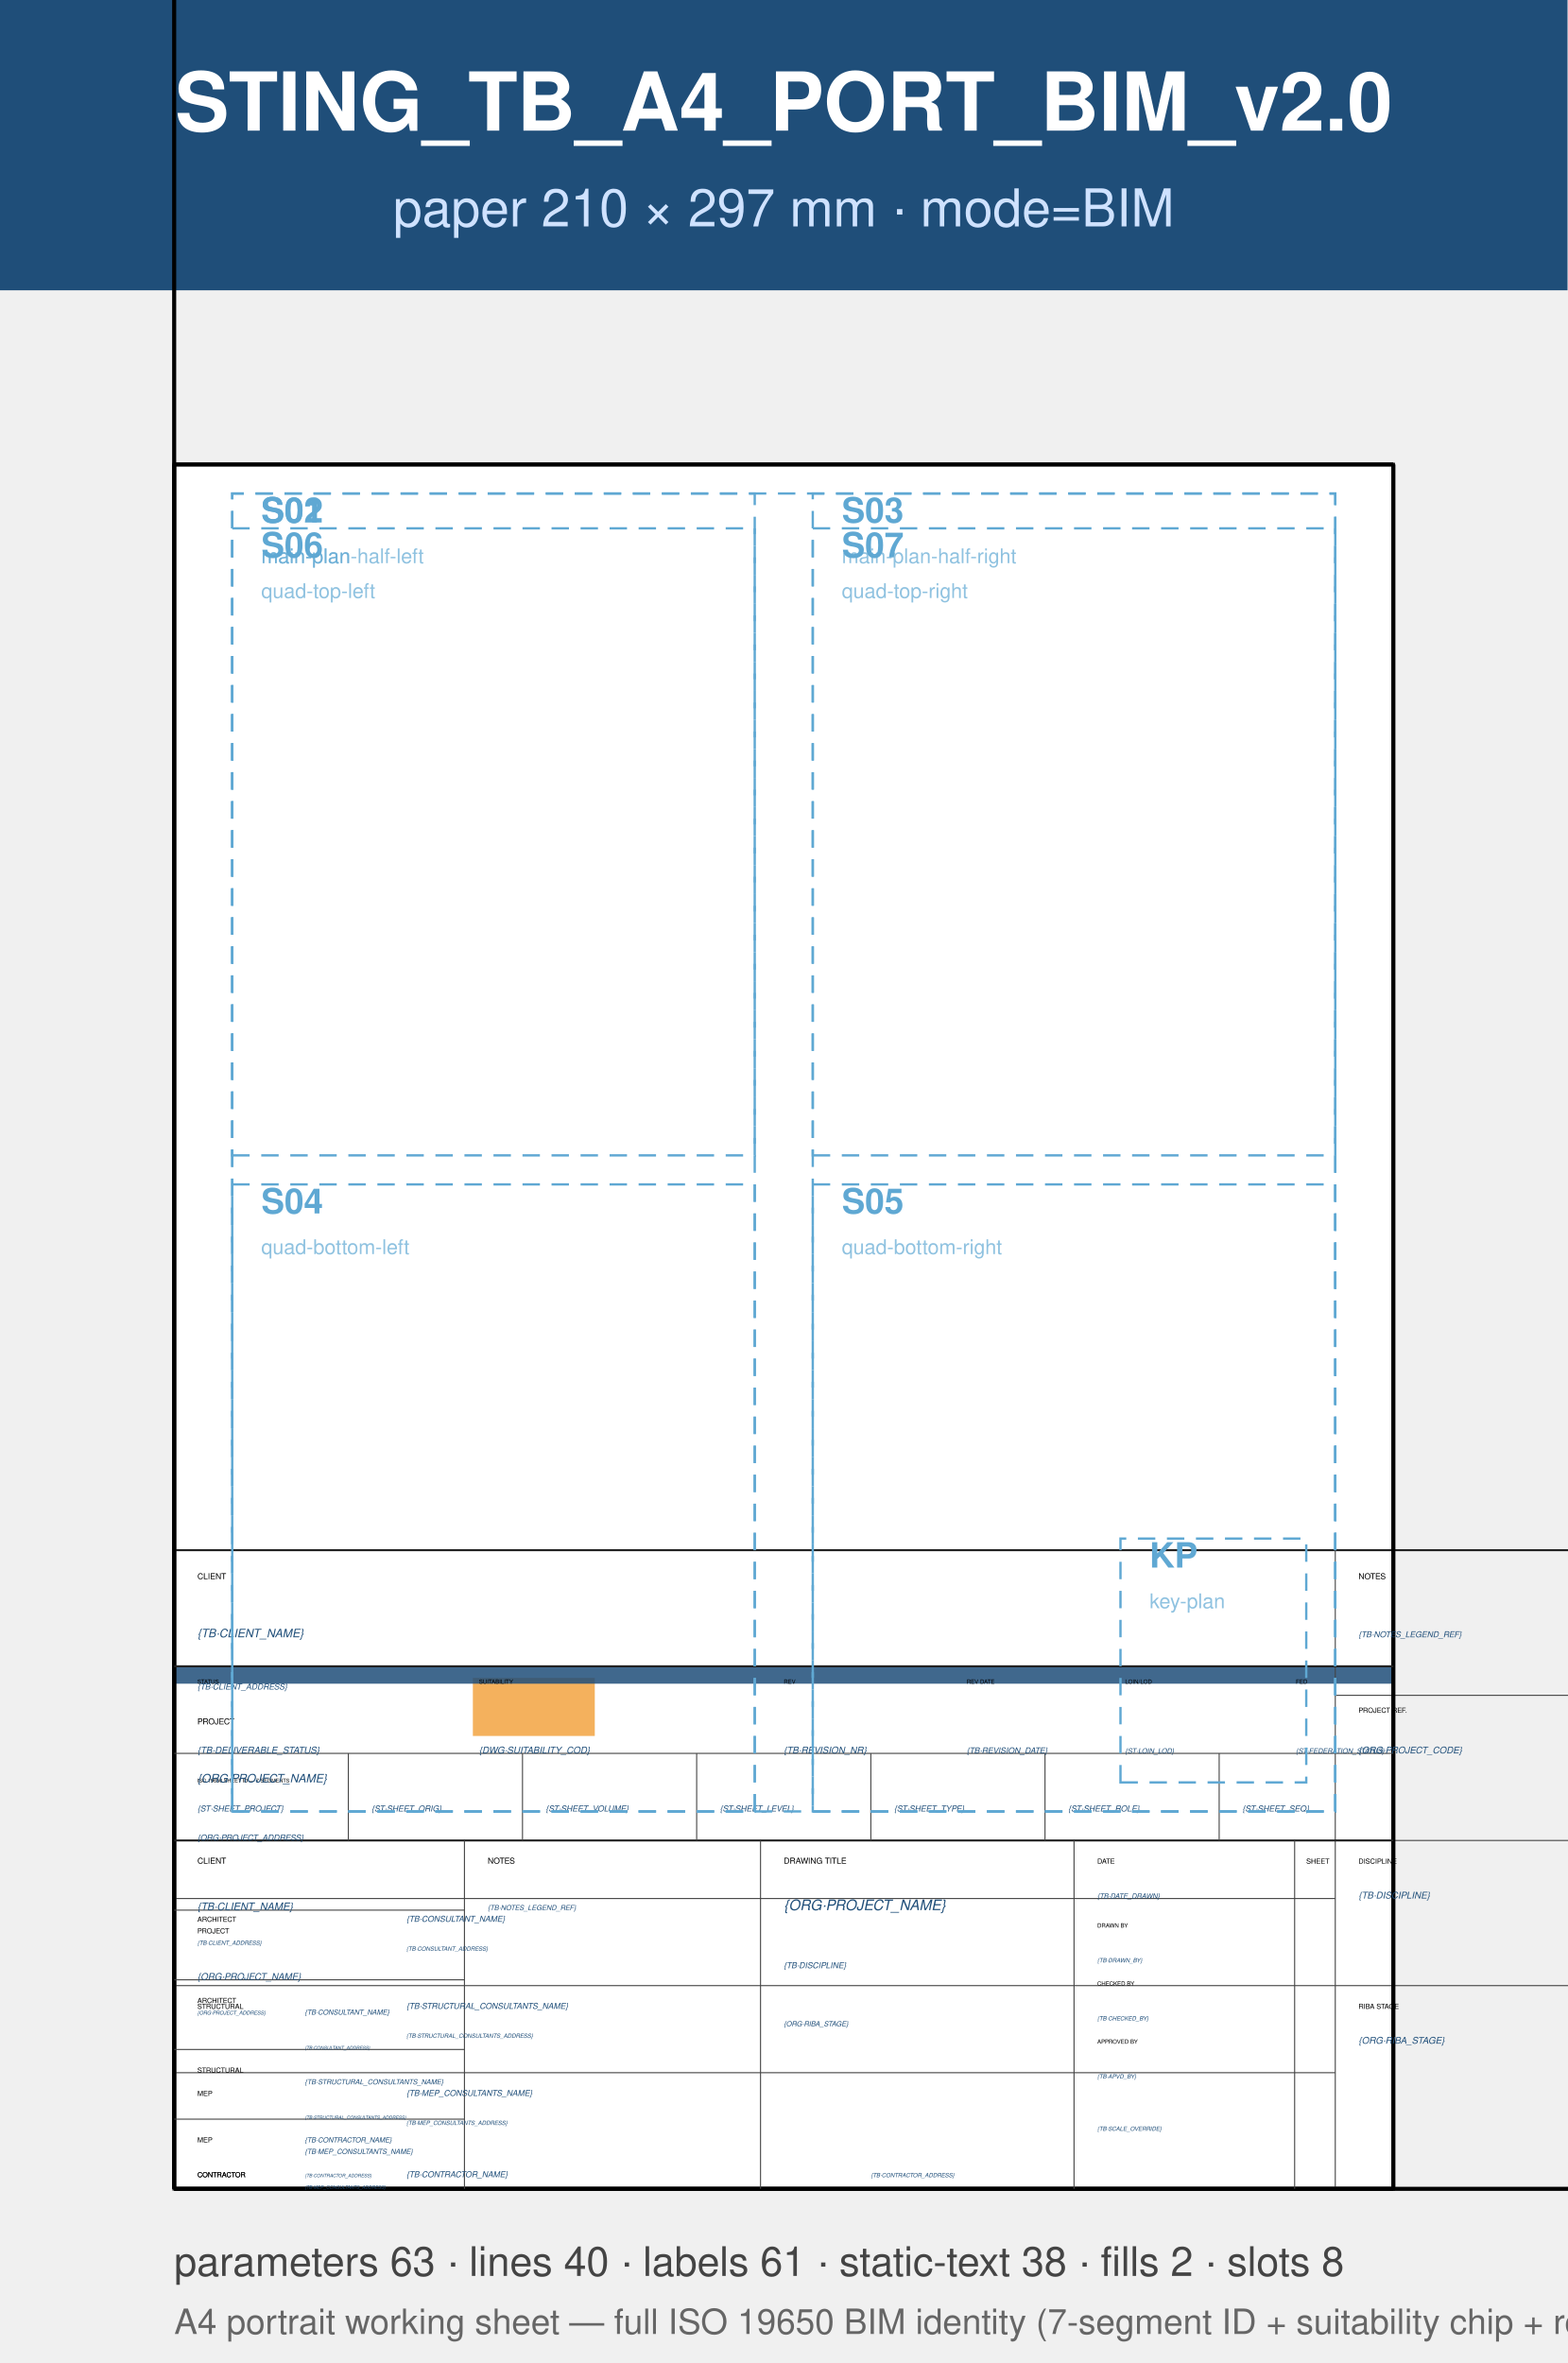
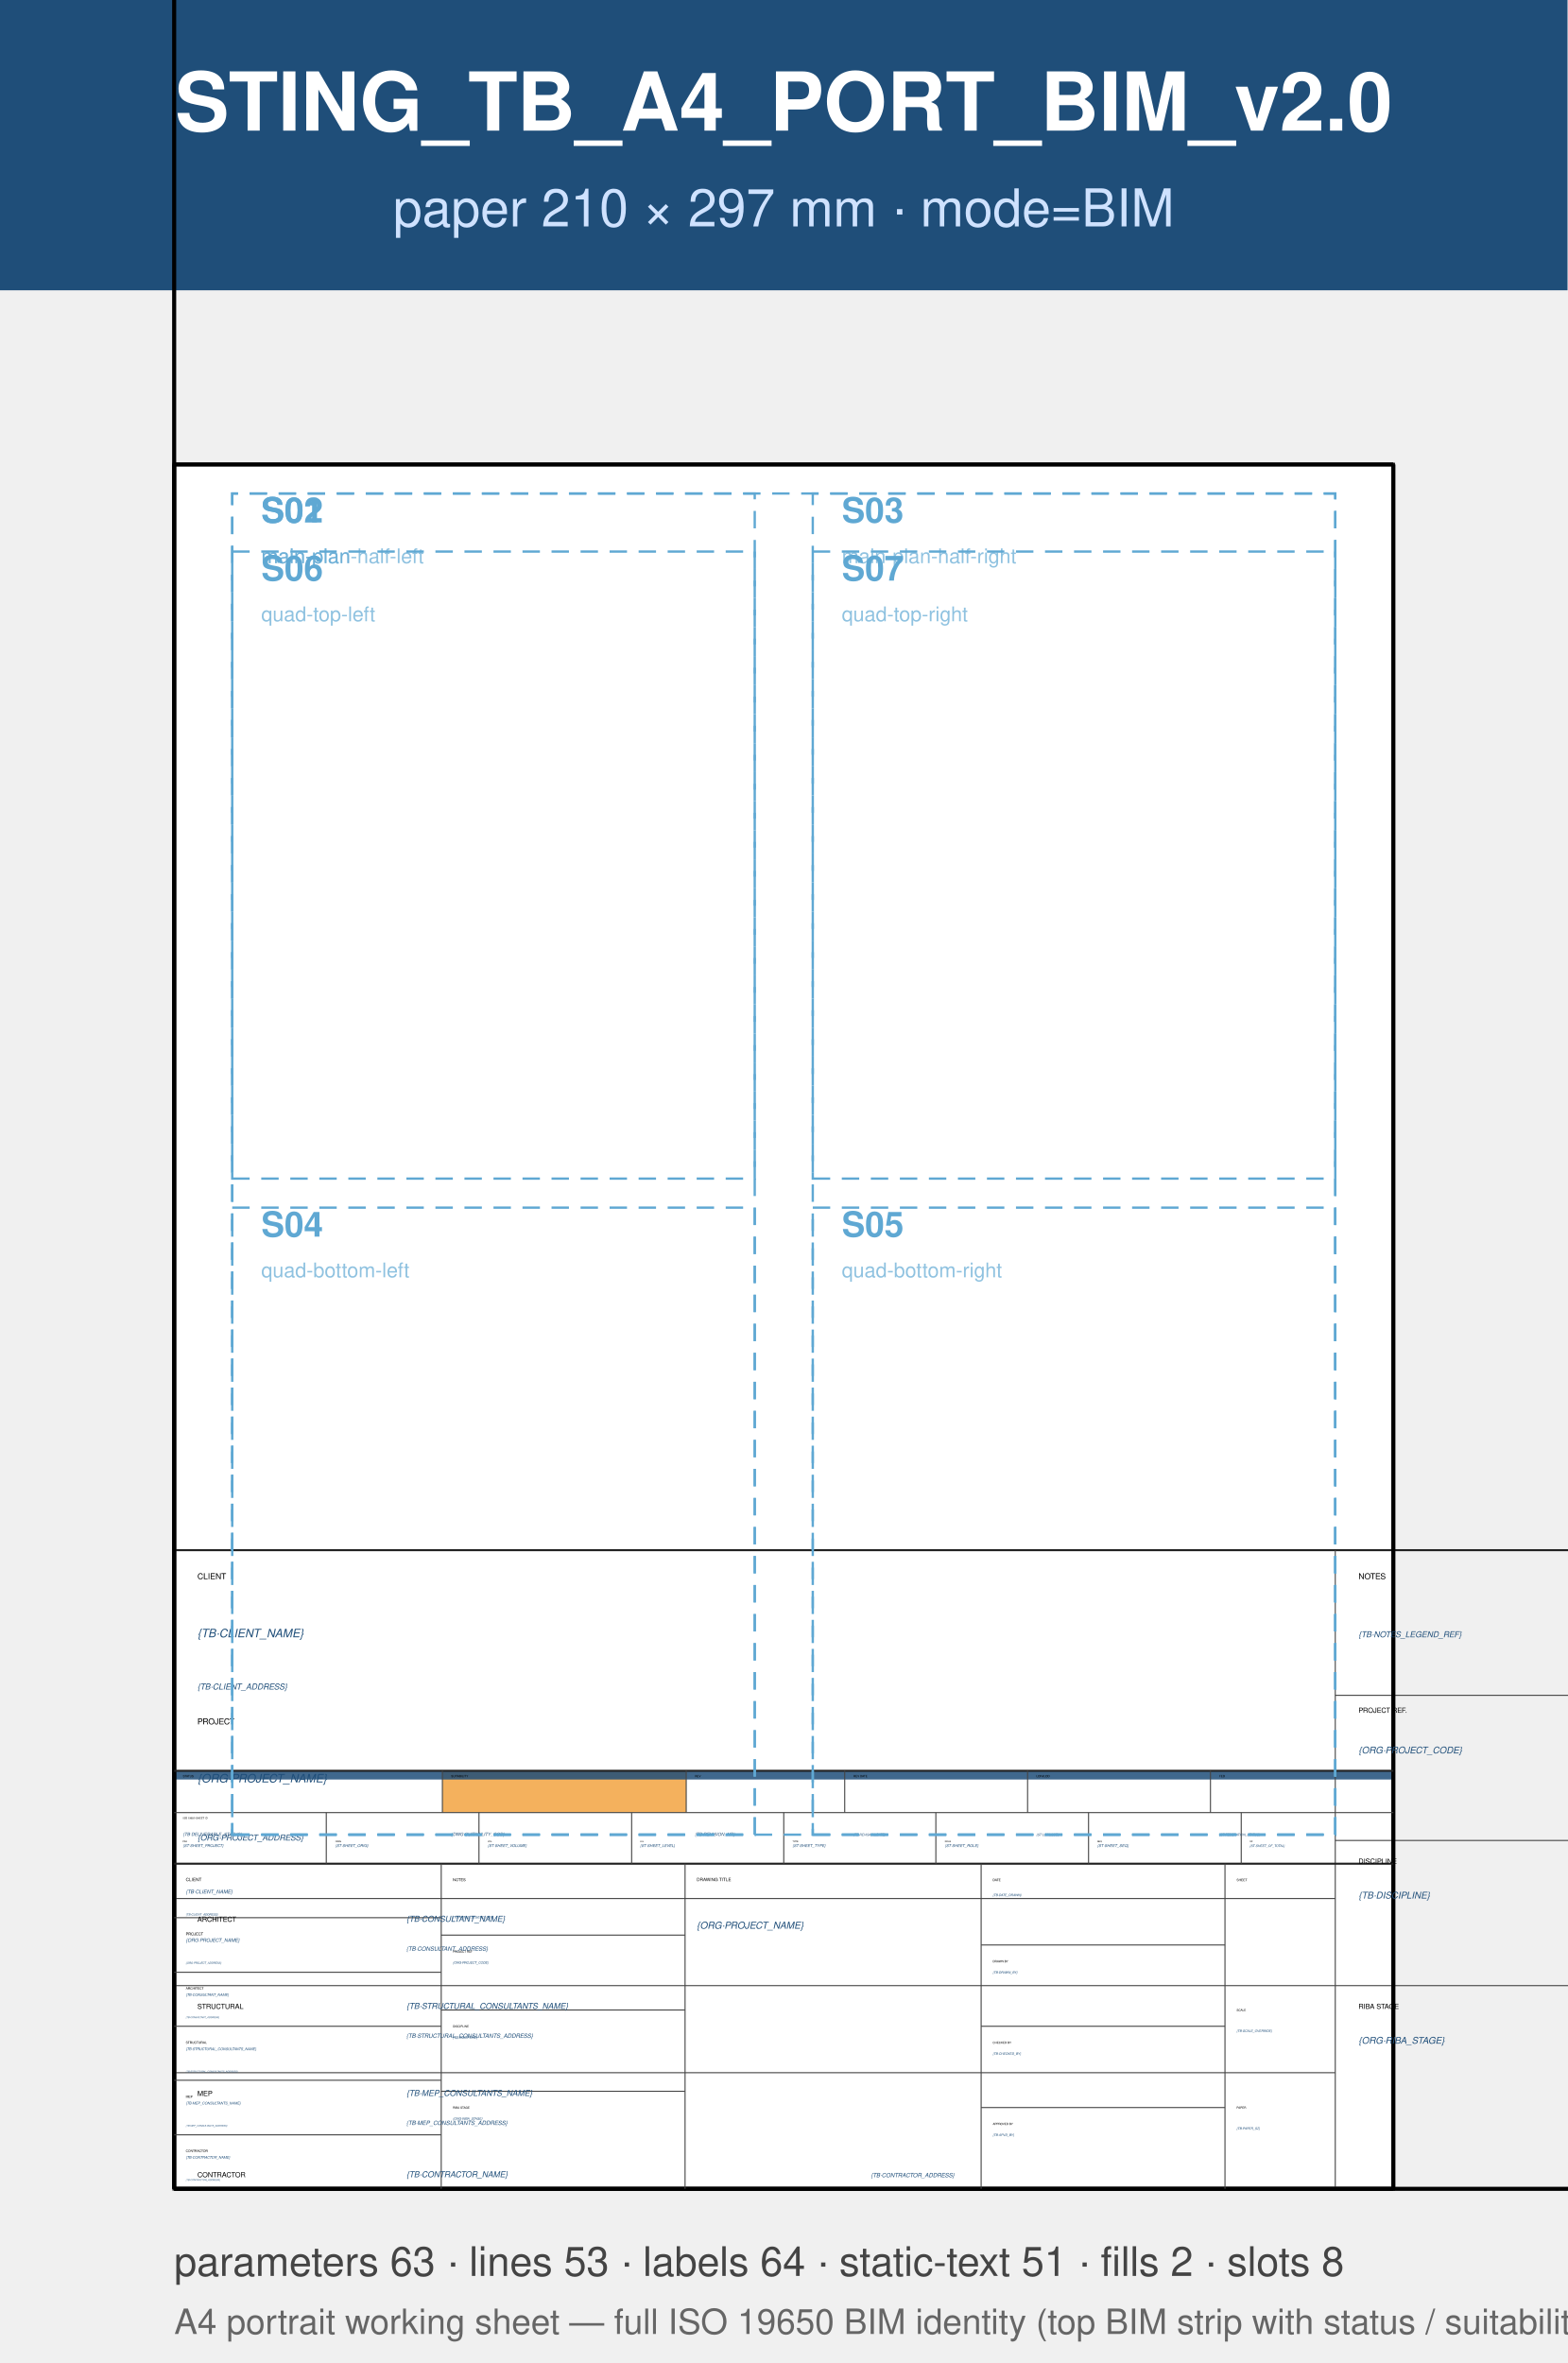
<svg xmlns="http://www.w3.org/2000/svg" viewBox="0 0 270 407" width="270mm" height="407mm" style="background:#fafafa;font-family:Helvetica,Arial,sans-serif;">
  <rect x="0" y="0" width="270" height="50" fill="#1F4E79" />
  <text x="135.0" y="22.5" text-anchor="middle" fill="#fff" font-size="14" font-weight="bold">STING_TB_A4_PORT_BIM_v2.0</text>
  <text x="135.0" y="39.0" text-anchor="middle" fill="#cfe2ff" font-size="9">paper 210 × 297 mm   ·   mode=BIM</text>
  <g transform="translate(30,377) scale(1,-1)">
    <rect x="0" y="0" width="210" height="297" fill="#ffffff" stroke="#1a1a1a" stroke-width="0.6" />
-     <rect x="51.45" y="78" width="21" height="10" fill="#F2A341" opacity="0.85" />
-     <rect x="0" y="87" width="210" height="3" fill="#1F4E79" opacity="0.85" />
+     <rect x="46.2" y="64.8" width="42.0" height="7.2" fill="#F2A341" opacity="0.85" />
+     <rect x="0" y="70.5" width="210" height="1.5" fill="#1F4E79" opacity="0.85" />
    <line x1="0" y1="0" x2="841" y2="0" stroke="#000" stroke-width="0.7" />
    <line x1="841" y1="0" x2="841" y2="594" stroke="#000" stroke-width="0.7" />
    <line x1="841" y1="594" x2="0" y2="594" stroke="#000" stroke-width="0.7" />
    <line x1="0" y1="594" x2="0" y2="0" stroke="#000" stroke-width="0.7" />
    <line x1="0" y1="110" x2="841" y2="110" stroke="#222" stroke-width="0.35" />
    <line x1="200" y1="0" x2="200" y2="110" stroke="#444" stroke-width="0.18" />
    <line x1="400" y1="0" x2="400" y2="110" stroke="#444" stroke-width="0.18" />
    <line x1="620" y1="0" x2="620" y2="110" stroke="#444" stroke-width="0.18" />
    <line x1="820" y1="0" x2="820" y2="110" stroke="#444" stroke-width="0.18" />
    <line x1="0" y1="50" x2="200" y2="50" stroke="#444" stroke-width="0.18" />
    <line x1="0" y1="35" x2="200" y2="35" stroke="#444" stroke-width="0.18" />
    <line x1="0" y1="20" x2="200" y2="20" stroke="#444" stroke-width="0.18" />
    <line x1="200" y1="85" x2="400" y2="85" stroke="#444" stroke-width="0.18" />
    <line x1="200" y1="60" x2="400" y2="60" stroke="#444" stroke-width="0.18" />
    <line x1="200" y1="35" x2="400" y2="35" stroke="#444" stroke-width="0.18" />
    <line x1="620" y1="90" x2="820" y2="90" stroke="#444" stroke-width="0.18" />
    <line x1="620" y1="72" x2="820" y2="72" stroke="#444" stroke-width="0.18" />
    <line x1="680" y1="72" x2="680" y2="110" stroke="#444" stroke-width="0.18" />
    <line x1="750" y1="72" x2="750" y2="110" stroke="#444" stroke-width="0.18" />
    <line x1="0" y1="0" x2="210" y2="0" stroke="#000" stroke-width="0.7" />
    <line x1="210" y1="0" x2="210" y2="297" stroke="#000" stroke-width="0.7" />
    <line x1="210" y1="297" x2="0" y2="297" stroke="#000" stroke-width="0.7" />
    <line x1="0" y1="297" x2="0" y2="0" stroke="#000" stroke-width="0.7" />
-     <line x1="0" y1="60" x2="210" y2="60" stroke="#222" stroke-width="0.35" />
-     <line x1="50" y1="0" x2="50" y2="60" stroke="#444" stroke-width="0.18" />
-     <line x1="101" y1="0" x2="101" y2="60" stroke="#444" stroke-width="0.18" />
-     <line x1="155" y1="0" x2="155" y2="60" stroke="#444" stroke-width="0.18" />
-     <line x1="193" y1="0" x2="193" y2="60" stroke="#444" stroke-width="0.18" />
-     <line x1="0" y1="12.0" x2="50" y2="12.0" stroke="#444" stroke-width="0.18" />
-     <line x1="0" y1="24.0" x2="50" y2="24.0" stroke="#444" stroke-width="0.18" />
-     <line x1="0" y1="36.0" x2="50" y2="36.0" stroke="#444" stroke-width="0.18" />
-     <line x1="0" y1="48.0" x2="50" y2="48.0" stroke="#444" stroke-width="0.18" />
-     <line x1="0" y1="90" x2="210" y2="90" stroke="#222" stroke-width="0.35" />
-     <line x1="0" y1="75" x2="210" y2="75" stroke="#444" stroke-width="0.18" />
-     <line x1="30.0" y1="60" x2="30.0" y2="75" stroke="#444" stroke-width="0.18" />
-     <line x1="60.0" y1="60" x2="60.0" y2="75" stroke="#444" stroke-width="0.18" />
-     <line x1="90.0" y1="60" x2="90.0" y2="75" stroke="#444" stroke-width="0.18" />
-     <line x1="120.0" y1="60" x2="120.0" y2="75" stroke="#444" stroke-width="0.18" />
-     <line x1="150.0" y1="60" x2="150.0" y2="75" stroke="#444" stroke-width="0.18" />
-     <line x1="180.0" y1="60" x2="180.0" y2="75" stroke="#444" stroke-width="0.18" />
+     <line x1="0" y1="56" x2="210" y2="56" stroke="#222" stroke-width="0.35" />
+     <line x1="46" y1="0" x2="46" y2="56" stroke="#444" stroke-width="0.18" />
+     <line x1="88" y1="0" x2="88" y2="56" stroke="#444" stroke-width="0.18" />
+     <line x1="139" y1="0" x2="139" y2="56" stroke="#444" stroke-width="0.18" />
+     <line x1="181" y1="0" x2="181" y2="56" stroke="#444" stroke-width="0.18" />
+     <line x1="0" y1="9.3" x2="46" y2="9.3" stroke="#444" stroke-width="0.18" />
+     <line x1="0" y1="18.7" x2="46" y2="18.7" stroke="#444" stroke-width="0.18" />
+     <line x1="0" y1="28.0" x2="46" y2="28.0" stroke="#444" stroke-width="0.18" />
+     <line x1="0" y1="37.3" x2="46" y2="37.3" stroke="#444" stroke-width="0.18" />
+     <line x1="0" y1="46.7" x2="46" y2="46.7" stroke="#444" stroke-width="0.18" />
+     <line x1="46" y1="16.8" x2="88" y2="16.8" stroke="#444" stroke-width="0.18" />
+     <line x1="46" y1="30.8" x2="88" y2="30.8" stroke="#444" stroke-width="0.18" />
+     <line x1="46" y1="43.7" x2="88" y2="43.7" stroke="#444" stroke-width="0.18" />
+     <line x1="139" y1="14.0" x2="181" y2="14.0" stroke="#444" stroke-width="0.18" />
+     <line x1="139" y1="28.0" x2="181" y2="28.0" stroke="#444" stroke-width="0.18" />
+     <line x1="139" y1="42.0" x2="181" y2="42.0" stroke="#444" stroke-width="0.18" />
+     <line x1="0" y1="72" x2="210" y2="72" stroke="#222" stroke-width="0.35" />
+     <line x1="0" y1="64.8" x2="210" y2="64.8" stroke="#444" stroke-width="0.18" />
+     <line x1="46.2" y1="64.8" x2="46.2" y2="72" stroke="#444" stroke-width="0.18" />
+     <line x1="88.2" y1="64.8" x2="88.2" y2="72" stroke="#444" stroke-width="0.18" />
+     <line x1="115.5" y1="64.8" x2="115.5" y2="72" stroke="#444" stroke-width="0.18" />
+     <line x1="147.0" y1="64.8" x2="147.0" y2="72" stroke="#444" stroke-width="0.18" />
+     <line x1="178.5" y1="64.8" x2="178.5" y2="72" stroke="#444" stroke-width="0.18" />
+     <line x1="26.2" y1="56" x2="26.2" y2="64.8" stroke="#444" stroke-width="0.18" />
+     <line x1="52.5" y1="56" x2="52.5" y2="64.8" stroke="#444" stroke-width="0.18" />
+     <line x1="78.8" y1="56" x2="78.8" y2="64.8" stroke="#444" stroke-width="0.18" />
+     <line x1="105.0" y1="56" x2="105.0" y2="64.8" stroke="#444" stroke-width="0.18" />
+     <line x1="131.2" y1="56" x2="131.2" y2="64.8" stroke="#444" stroke-width="0.18" />
+     <line x1="157.5" y1="56" x2="157.5" y2="64.8" stroke="#444" stroke-width="0.18" />
+     <line x1="183.8" y1="56" x2="183.8" y2="64.8" stroke="#444" stroke-width="0.18" />
    <g transform="translate(4,105) scale(1,-1)">
      <text x="0" y="0" font-size="1.4" text-anchor="start" fill="#000">CLIENT</text>
    </g>
    <g transform="translate(4,80) scale(1,-1)">
      <text x="0" y="0" font-size="1.4" text-anchor="start" fill="#000">PROJECT</text>
    </g>
    <g transform="translate(4,46) scale(1,-1)">
      <text x="0" y="0" font-size="1.2" text-anchor="start" fill="#000">ARCHITECT</text>
    </g>
    <g transform="translate(4,31) scale(1,-1)">
      <text x="0" y="0" font-size="1.2" text-anchor="start" fill="#000">STRUCTURAL</text>
    </g>
    <g transform="translate(4,16) scale(1,-1)">
      <text x="0" y="0" font-size="1.2" text-anchor="start" fill="#000">MEP</text>
    </g>
    <g transform="translate(4,2) scale(1,-1)">
      <text x="0" y="0" font-size="1.2" text-anchor="start" fill="#000">CONTRACTOR</text>
    </g>
    <g transform="translate(204,105) scale(1,-1)">
      <text x="0" y="0" font-size="1.4" text-anchor="start" fill="#000">NOTES</text>
    </g>
    <g transform="translate(404,105) scale(1,-1)">
      <text x="0" y="0" font-size="1.4" text-anchor="start" fill="#000">DRAWING TITLE</text>
    </g>
    <g transform="translate(204,82) scale(1,-1)">
      <text x="0" y="0" font-size="1.2" text-anchor="start" fill="#000">PROJECT REF.</text>
    </g>
    <g transform="translate(204,56) scale(1,-1)">
      <text x="0" y="0" font-size="1.2" text-anchor="start" fill="#000">DISCIPLINE</text>
    </g>
    <g transform="translate(204,31) scale(1,-1)">
      <text x="0" y="0" font-size="1.2" text-anchor="start" fill="#000">RIBA STAGE</text>
    </g>
    <g transform="translate(624,105) scale(1,-1)">
      <text x="0" y="0" font-size="1.2" text-anchor="start" fill="#000">DATE</text>
    </g>
    <g transform="translate(684,105) scale(1,-1)">
      <text x="0" y="0" font-size="1.2" text-anchor="start" fill="#000">PAPER</text>
    </g>
    <g transform="translate(754,105) scale(1,-1)">
      <text x="0" y="0" font-size="1.2" text-anchor="start" fill="#000">SCALE</text>
    </g>
    <g transform="translate(624,87) scale(1,-1)">
      <text x="0" y="0" font-size="1.2" text-anchor="start" fill="#000">DRAWN BY</text>
    </g>
    <g transform="translate(684,87) scale(1,-1)">
      <text x="0" y="0" font-size="1.2" text-anchor="start" fill="#000">CHECKED BY</text>
    </g>
    <g transform="translate(754,87) scale(1,-1)">
      <text x="0" y="0" font-size="1.2" text-anchor="start" fill="#000">APPROVED BY</text>
    </g>
    <g transform="translate(624,69) scale(1,-1)">
      <text x="0" y="0" font-size="1.0" text-anchor="start" fill="#000">DATES</text>
    </g>
-     <g transform="translate(4,56) scale(1,-1)">
-       <text x="0" y="0" font-size="1.4" text-anchor="start" fill="#000">CLIENT</text>
-     </g>
-     <g transform="translate(4,44.0) scale(1,-1)">
-       <text x="0" y="0" font-size="1.2" text-anchor="start" fill="#000">PROJECT</text>
-     </g>
-     <g transform="translate(4,32.0) scale(1,-1)">
-       <text x="0" y="0" font-size="1.2" text-anchor="start" fill="#000">ARCHITECT</text>
-     </g>
-     <g transform="translate(4,20.0) scale(1,-1)">
-       <text x="0" y="0" font-size="1.2" text-anchor="start" fill="#000">STRUCTURAL</text>
-     </g>
-     <g transform="translate(4,8.0) scale(1,-1)">
-       <text x="0" y="0" font-size="1.2" text-anchor="start" fill="#000">MEP</text>
-     </g>
-     <g transform="translate(4,2) scale(1,-1)">
-       <text x="0" y="0" font-size="1.2" text-anchor="start" fill="#000">CONTRACTOR</text>
-     </g>
-     <g transform="translate(54,56) scale(1,-1)">
-       <text x="0" y="0" font-size="1.4" text-anchor="start" fill="#000">NOTES</text>
-     </g>
-     <g transform="translate(105,56) scale(1,-1)">
-       <text x="0" y="0" font-size="1.4" text-anchor="start" fill="#000">DRAWING TITLE</text>
-     </g>
-     <g transform="translate(159,56) scale(1,-1)">
-       <text x="0" y="0" font-size="1.2" text-anchor="start" fill="#000">DATE</text>
-     </g>
-     <g transform="translate(159,45) scale(1,-1)">
-       <text x="0" y="0" font-size="1.0" text-anchor="start" fill="#000">DRAWN BY</text>
-     </g>
-     <g transform="translate(159,35) scale(1,-1)">
-       <text x="0" y="0" font-size="1.0" text-anchor="start" fill="#000">CHECKED BY</text>
-     </g>
-     <g transform="translate(159,25) scale(1,-1)">
-       <text x="0" y="0" font-size="1.0" text-anchor="start" fill="#000">APPROVED BY</text>
-     </g>
-     <g transform="translate(195,56) scale(1,-1)">
-       <text x="0" y="0" font-size="1.2" text-anchor="start" fill="#000">SHEET</text>
-     </g>
-     <g transform="translate(4,87) scale(1,-1)">
-       <text x="0" y="0" font-size="1.0" text-anchor="start" fill="#000">STATUS</text>
-     </g>
-     <g transform="translate(52.5,87) scale(1,-1)">
-       <text x="0" y="0" font-size="1.0" text-anchor="start" fill="#000">SUITABILITY</text>
-     </g>
-     <g transform="translate(105.0,87) scale(1,-1)">
-       <text x="0" y="0" font-size="1.0" text-anchor="start" fill="#000">REV</text>
-     </g>
-     <g transform="translate(136.5,87) scale(1,-1)">
-       <text x="0" y="0" font-size="1.0" text-anchor="start" fill="#000">REV DATE</text>
-     </g>
-     <g transform="translate(163.8,87) scale(1,-1)">
-       <text x="0" y="0" font-size="1.0" text-anchor="start" fill="#000">LOIN/LOD</text>
-     </g>
-     <g transform="translate(193.2,87) scale(1,-1)">
-       <text x="0" y="0" font-size="1.0" text-anchor="start" fill="#000">FED</text>
-     </g>
-     <g transform="translate(4,70) scale(1,-1)">
-       <text x="0" y="0" font-size="0.9" text-anchor="start" fill="#000">ISO 19650 SHEET ID — 7 SEGMENTS</text>
+     <g transform="translate(2,53) scale(1,-1)">
+       <text x="0" y="0" font-size="0.77" text-anchor="start" fill="#000">CLIENT</text>
+     </g>
+     <g transform="translate(2,43.66667) scale(1,-1)">
+       <text x="0" y="0" font-size="0.66" text-anchor="start" fill="#000">PROJECT</text>
+     </g>
+     <g transform="translate(2,34.33333) scale(1,-1)">
+       <text x="0" y="0" font-size="0.55" text-anchor="start" fill="#000">ARCHITECT</text>
+     </g>
+     <g transform="translate(2,25.0) scale(1,-1)">
+       <text x="0" y="0" font-size="0.55" text-anchor="start" fill="#000">STRUCTURAL</text>
+     </g>
+     <g transform="translate(2,15.66667) scale(1,-1)">
+       <text x="0" y="0" font-size="0.55" text-anchor="start" fill="#000">MEP</text>
+     </g>
+     <g transform="translate(2,6.333333) scale(1,-1)">
+       <text x="0" y="0" font-size="0.55" text-anchor="start" fill="#000">CONTRACTOR</text>
+     </g>
+     <g transform="translate(48,53) scale(1,-1)">
+       <text x="0" y="0" font-size="0.66" text-anchor="start" fill="#000">NOTES</text>
+     </g>
+     <g transform="translate(48,40.68) scale(1,-1)">
+       <text x="0" y="0" font-size="0.5" text-anchor="start" fill="#000">PROJECT REF</text>
+     </g>
+     <g transform="translate(48,27.8) scale(1,-1)">
+       <text x="0" y="0" font-size="0.5" text-anchor="start" fill="#000">DISCIPLINE</text>
+     </g>
+     <g transform="translate(48,13.8) scale(1,-1)">
+       <text x="0" y="0" font-size="0.5" text-anchor="start" fill="#000">RIBA STAGE</text>
+     </g>
+     <g transform="translate(90,53) scale(1,-1)">
+       <text x="0" y="0" font-size="0.77" text-anchor="start" fill="#000">DRAWING TITLE</text>
+     </g>
+     <g transform="translate(141,53) scale(1,-1)">
+       <text x="0" y="0" font-size="0.55" text-anchor="start" fill="#000">DATE</text>
+     </g>
+     <g transform="translate(141,39.0) scale(1,-1)">
+       <text x="0" y="0" font-size="0.5" text-anchor="start" fill="#000">DRAWN BY</text>
+     </g>
+     <g transform="translate(141,25.0) scale(1,-1)">
+       <text x="0" y="0" font-size="0.5" text-anchor="start" fill="#000">CHECKED BY</text>
+     </g>
+     <g transform="translate(141,11.0) scale(1,-1)">
+       <text x="0" y="0" font-size="0.5" text-anchor="start" fill="#000">APPROVED BY</text>
+     </g>
+     <g transform="translate(183,53) scale(1,-1)">
+       <text x="0" y="0" font-size="0.55" text-anchor="start" fill="#000">SHEET</text>
+     </g>
+     <g transform="translate(183,30.6) scale(1,-1)">
+       <text x="0" y="0" font-size="0.5" text-anchor="start" fill="#000">SCALE</text>
+     </g>
+     <g transform="translate(183,13.8) scale(1,-1)">
+       <text x="0" y="0" font-size="0.5" text-anchor="start" fill="#000">PAPER</text>
+     </g>
+     <g transform="translate(1.5,70.9) scale(1,-1)">
+       <text x="0" y="0" font-size="0.5" text-anchor="start" fill="#000">STATUS</text>
+     </g>
+     <g transform="translate(47.7,70.9) scale(1,-1)">
+       <text x="0" y="0" font-size="0.5" text-anchor="start" fill="#000">SUITABILITY</text>
+     </g>
+     <g transform="translate(89.7,70.9) scale(1,-1)">
+       <text x="0" y="0" font-size="0.5" text-anchor="start" fill="#000">REV</text>
+     </g>
+     <g transform="translate(117,70.9) scale(1,-1)">
+       <text x="0" y="0" font-size="0.5" text-anchor="start" fill="#000">REV DATE</text>
+     </g>
+     <g transform="translate(148.5,70.9) scale(1,-1)">
+       <text x="0" y="0" font-size="0.5" text-anchor="start" fill="#000">LOIN/LOD</text>
+     </g>
+     <g transform="translate(180.0,70.9) scale(1,-1)">
+       <text x="0" y="0" font-size="0.5" text-anchor="start" fill="#000">FED</text>
+     </g>
+     <g transform="translate(1.5,63.7) scale(1,-1)">
+       <text x="0" y="0" font-size="0.44" text-anchor="start" fill="#000">ISO 19650 SHEET ID</text>
+     </g>
+     <g transform="translate(1.5,59.7) scale(1,-1)">
+       <text x="0" y="0" font-size="0.39" text-anchor="start" fill="#000">PRJ</text>
+     </g>
+     <g transform="translate(27.75,59.7) scale(1,-1)">
+       <text x="0" y="0" font-size="0.39" text-anchor="start" fill="#000">ORIG</text>
+     </g>
+     <g transform="translate(54.0,59.7) scale(1,-1)">
+       <text x="0" y="0" font-size="0.39" text-anchor="start" fill="#000">VOL</text>
+     </g>
+     <g transform="translate(80.25,59.7) scale(1,-1)">
+       <text x="0" y="0" font-size="0.39" text-anchor="start" fill="#000">LVL</text>
+     </g>
+     <g transform="translate(106.5,59.7) scale(1,-1)">
+       <text x="0" y="0" font-size="0.39" text-anchor="start" fill="#000">TYPE</text>
+     </g>
+     <g transform="translate(132.75,59.7) scale(1,-1)">
+       <text x="0" y="0" font-size="0.39" text-anchor="start" fill="#000">ROLE</text>
+     </g>
+     <g transform="translate(159.0,59.7) scale(1,-1)">
+       <text x="0" y="0" font-size="0.39" text-anchor="start" fill="#000">SEQ</text>
+     </g>
+     <g transform="translate(185.25,59.7) scale(1,-1)">
+       <text x="0" y="0" font-size="0.39" text-anchor="start" fill="#000">OF</text>
    </g>
    <g transform="translate(4,95) scale(1,-1)">
      <text x="0" y="0" font-size="2.0" text-anchor="start" fill="#1F4E79" font-style="italic">{TB·CLIENT_NAME}</text>
    </g>
    <g transform="translate(4,86) scale(1,-1)">
      <text x="0" y="0" font-size="1.4" text-anchor="start" fill="#1F4E79" font-style="italic">{TB·CLIENT_ADDRESS}</text>
    </g>
    <g transform="translate(4,70) scale(1,-1)">
      <text x="0" y="0" font-size="2.0" text-anchor="start" fill="#1F4E79" font-style="italic">{ORG·PROJECT_NAME}</text>
    </g>
    <g transform="translate(4,60) scale(1,-1)">
      <text x="0" y="0" font-size="1.4" text-anchor="start" fill="#1F4E79" font-style="italic">{ORG·PROJECT_ADDRESS}</text>
    </g>
    <g transform="translate(40,46) scale(1,-1)">
      <text x="0" y="0" font-size="1.4" text-anchor="start" fill="#1F4E79" font-style="italic">{TB·CONSULTANT_NAME}</text>
    </g>
    <g transform="translate(40,41) scale(1,-1)">
      <text x="0" y="0" font-size="1.0" text-anchor="start" fill="#1F4E79" font-style="italic">{TB·CONSULTANT_ADDRESS}</text>
    </g>
    <g transform="translate(40,31) scale(1,-1)">
      <text x="0" y="0" font-size="1.4" text-anchor="start" fill="#1F4E79" font-style="italic">{TB·STRUCTURAL_CONSULTANTS_NAME}</text>
    </g>
    <g transform="translate(40,26) scale(1,-1)">
      <text x="0" y="0" font-size="1.0" text-anchor="start" fill="#1F4E79" font-style="italic">{TB·STRUCTURAL_CONSULTANTS_ADDRESS}</text>
    </g>
    <g transform="translate(40,16) scale(1,-1)">
      <text x="0" y="0" font-size="1.4" text-anchor="start" fill="#1F4E79" font-style="italic">{TB·MEP_CONSULTANTS_NAME}</text>
    </g>
    <g transform="translate(40,11) scale(1,-1)">
      <text x="0" y="0" font-size="1.0" text-anchor="start" fill="#1F4E79" font-style="italic">{TB·MEP_CONSULTANTS_ADDRESS}</text>
    </g>
    <g transform="translate(40,2) scale(1,-1)">
      <text x="0" y="0" font-size="1.4" text-anchor="start" fill="#1F4E79" font-style="italic">{TB·CONTRACTOR_NAME}</text>
    </g>
    <g transform="translate(120,2) scale(1,-1)">
      <text x="0" y="0" font-size="1.0" text-anchor="start" fill="#1F4E79" font-style="italic">{TB·CONTRACTOR_ADDRESS}</text>
    </g>
    <g transform="translate(204,75) scale(1,-1)">
      <text x="0" y="0" font-size="1.6" text-anchor="start" fill="#1F4E79" font-style="italic">{ORG·PROJECT_CODE}</text>
    </g>
    <g transform="translate(300,75) scale(1,-1)">
      <text x="0" y="0" font-size="1.6" text-anchor="start" fill="#1F4E79" font-style="italic">{ORG·PROJECT_NUMBER}</text>
    </g>
    <g transform="translate(204,50) scale(1,-1)">
      <text x="0" y="0" font-size="1.6" text-anchor="start" fill="#1F4E79" font-style="italic">{TB·DISCIPLINE}</text>
    </g>
    <g transform="translate(204,25) scale(1,-1)">
      <text x="0" y="0" font-size="1.6" text-anchor="start" fill="#1F4E79" font-style="italic">{ORG·RIBA_STAGE}</text>
    </g>
    <g transform="translate(204,95) scale(1,-1)">
      <text x="0" y="0" font-size="1.4" text-anchor="start" fill="#1F4E79" font-style="italic">{TB·NOTES_LEGEND_REF}</text>
    </g>
    <g transform="translate(404,90) scale(1,-1)">
      <text x="0" y="0" font-size="3.5" text-anchor="start" fill="#1F4E79" font-style="italic">{ORG·PROJECT_NAME}</text>
    </g>
    <g transform="translate(624,96) scale(1,-1)">
      <text x="0" y="0" font-size="1.4" text-anchor="start" fill="#1F4E79" font-style="italic">{TB·DATE_DRAWN}</text>
    </g>
    <g transform="translate(684,96) scale(1,-1)">
      <text x="0" y="0" font-size="1.4" text-anchor="start" fill="#1F4E79" font-style="italic">{TB·PAPER_SZ}</text>
    </g>
    <g transform="translate(754,96) scale(1,-1)">
      <text x="0" y="0" font-size="1.4" text-anchor="start" fill="#1F4E79" font-style="italic">{TB·SCALE_OVERRIDE}</text>
    </g>
    <g transform="translate(624,78) scale(1,-1)">
      <text x="0" y="0" font-size="1.4" text-anchor="start" fill="#1F4E79" font-style="italic">{TB·DRAWN_BY}</text>
    </g>
    <g transform="translate(684,78) scale(1,-1)">
      <text x="0" y="0" font-size="1.4" text-anchor="start" fill="#1F4E79" font-style="italic">{TB·CHECKED_BY}</text>
    </g>
    <g transform="translate(754,78) scale(1,-1)">
      <text x="0" y="0" font-size="1.4" text-anchor="start" fill="#1F4E79" font-style="italic">{TB·APVD_BY}</text>
    </g>
    <g transform="translate(624,64) scale(1,-1)">
      <text x="0" y="0" font-size="1.0" text-anchor="start" fill="#1F4E79" font-style="italic">{TB·DATE_DRAWN}</text>
    </g>
    <g transform="translate(684,64) scale(1,-1)">
      <text x="0" y="0" font-size="1.0" text-anchor="start" fill="#1F4E79" font-style="italic">{TB·DATE_CHECKED}</text>
    </g>
    <g transform="translate(754,64) scale(1,-1)">
      <text x="0" y="0" font-size="1.0" text-anchor="start" fill="#1F4E79" font-style="italic">{TB·DATE_APVD}</text>
    </g>
-     <g transform="translate(4,48) scale(1,-1)">
-       <text x="0" y="0" font-size="1.8" text-anchor="start" fill="#1F4E79" font-style="italic">{TB·CLIENT_NAME}</text>
-     </g>
-     <g transform="translate(4,42) scale(1,-1)">
-       <text x="0" y="0" font-size="1.0" text-anchor="start" fill="#1F4E79" font-style="italic">{TB·CLIENT_ADDRESS}</text>
-     </g>
-     <g transform="translate(4,36.0) scale(1,-1)">
-       <text x="0" y="0" font-size="1.6" text-anchor="start" fill="#1F4E79" font-style="italic">{ORG·PROJECT_NAME}</text>
-     </g>
-     <g transform="translate(4,30.0) scale(1,-1)">
-       <text x="0" y="0" font-size="0.9" text-anchor="start" fill="#1F4E79" font-style="italic">{ORG·PROJECT_ADDRESS}</text>
-     </g>
-     <g transform="translate(22.5,30.0) scale(1,-1)">
-       <text x="0" y="0" font-size="1.2" text-anchor="start" fill="#1F4E79" font-style="italic">{TB·CONSULTANT_NAME}</text>
-     </g>
-     <g transform="translate(22.5,24.0) scale(1,-1)">
-       <text x="0" y="0" font-size="0.8" text-anchor="start" fill="#1F4E79" font-style="italic">{TB·CONSULTANT_ADDRESS}</text>
-     </g>
-     <g transform="translate(22.5,18.0) scale(1,-1)">
-       <text x="0" y="0" font-size="1.2" text-anchor="start" fill="#1F4E79" font-style="italic">{TB·STRUCTURAL_CONSULTANTS_NAME}</text>
-     </g>
-     <g transform="translate(22.5,12.0) scale(1,-1)">
-       <text x="0" y="0" font-size="0.8" text-anchor="start" fill="#1F4E79" font-style="italic">{TB·STRUCTURAL_CONSULTANTS_ADDRESS}</text>
-     </g>
-     <g transform="translate(22.5,6.0) scale(1,-1)">
-       <text x="0" y="0" font-size="1.2" text-anchor="start" fill="#1F4E79" font-style="italic">{TB·MEP_CONSULTANTS_NAME}</text>
-     </g>
-     <g transform="translate(22.5,0.0) scale(1,-1)">
-       <text x="0" y="0" font-size="0.8" text-anchor="start" fill="#1F4E79" font-style="italic">{TB·MEP_CONSULTANTS_ADDRESS}</text>
-     </g>
-     <g transform="translate(22.5,8) scale(1,-1)">
-       <text x="0" y="0" font-size="1.2" text-anchor="start" fill="#1F4E79" font-style="italic">{TB·CONTRACTOR_NAME}</text>
-     </g>
-     <g transform="translate(22.5,2) scale(1,-1)">
-       <text x="0" y="0" font-size="0.8" text-anchor="start" fill="#1F4E79" font-style="italic">{TB·CONTRACTOR_ADDRESS}</text>
-     </g>
-     <g transform="translate(54,48) scale(1,-1)">
-       <text x="0" y="0" font-size="1.2" text-anchor="start" fill="#1F4E79" font-style="italic">{TB·NOTES_LEGEND_REF}</text>
-     </g>
-     <g transform="translate(105,48) scale(1,-1)">
-       <text x="0" y="0" font-size="2.5" text-anchor="start" fill="#1F4E79" font-style="italic">{ORG·PROJECT_NAME}</text>
-     </g>
-     <g transform="translate(105,38) scale(1,-1)">
-       <text x="0" y="0" font-size="1.4" text-anchor="start" fill="#1F4E79" font-style="italic">{TB·DISCIPLINE}</text>
-     </g>
-     <g transform="translate(105,28) scale(1,-1)">
-       <text x="0" y="0" font-size="1.2" text-anchor="start" fill="#1F4E79" font-style="italic">{ORG·RIBA_STAGE}</text>
-     </g>
-     <g transform="translate(159,50) scale(1,-1)">
-       <text x="0" y="0" font-size="1.2" text-anchor="start" fill="#1F4E79" font-style="italic">{TB·DATE_DRAWN}</text>
-     </g>
-     <g transform="translate(159,39) scale(1,-1)">
-       <text x="0" y="0" font-size="1.0" text-anchor="start" fill="#1F4E79" font-style="italic">{TB·DRAWN_BY}</text>
-     </g>
-     <g transform="translate(159,29) scale(1,-1)">
-       <text x="0" y="0" font-size="1.0" text-anchor="start" fill="#1F4E79" font-style="italic">{TB·CHECKED_BY}</text>
-     </g>
-     <g transform="translate(159,19) scale(1,-1)">
-       <text x="0" y="0" font-size="1.0" text-anchor="start" fill="#1F4E79" font-style="italic">{TB·APVD_BY}</text>
-     </g>
-     <g transform="translate(159,10) scale(1,-1)">
-       <text x="0" y="0" font-size="1.0" text-anchor="start" fill="#1F4E79" font-style="italic">{TB·SCALE_OVERRIDE}</text>
-     </g>
-     <g transform="translate(4,75) scale(1,-1)">
-       <text x="0" y="0" font-size="1.6" text-anchor="start" fill="#1F4E79" font-style="italic">{TB·DELIVERABLE_STATUS}</text>
-     </g>
-     <g transform="translate(52.5,75) scale(1,-1)">
-       <text x="0" y="0" font-size="1.6" text-anchor="start" fill="#1F4E79" font-style="italic">{DWG·SUITABILITY_COD}</text>
-     </g>
-     <g transform="translate(105.0,75) scale(1,-1)">
-       <text x="0" y="0" font-size="1.6" text-anchor="start" fill="#1F4E79" font-style="italic">{TB·REVISION_NR}</text>
-     </g>
-     <g transform="translate(136.5,75) scale(1,-1)">
-       <text x="0" y="0" font-size="1.4" text-anchor="start" fill="#1F4E79" font-style="italic">{TB·REVISION_DATE}</text>
-     </g>
-     <g transform="translate(163.8,75) scale(1,-1)">
-       <text x="0" y="0" font-size="1.2" text-anchor="start" fill="#1F4E79" font-style="italic">{ST·LOIN_LOD}</text>
-     </g>
-     <g transform="translate(193.2,75) scale(1,-1)">
-       <text x="0" y="0" font-size="1.2" text-anchor="start" fill="#1F4E79" font-style="italic">{ST·FEDERATION_STATUS}</text>
-     </g>
-     <g transform="translate(4.0,65) scale(1,-1)">
-       <text x="0" y="0" font-size="1.4" text-anchor="start" fill="#1F4E79" font-style="italic">{ST·SHEET_PROJECT}</text>
-     </g>
-     <g transform="translate(34.0,65) scale(1,-1)">
-       <text x="0" y="0" font-size="1.4" text-anchor="start" fill="#1F4E79" font-style="italic">{ST·SHEET_ORIG}</text>
-     </g>
-     <g transform="translate(64.0,65) scale(1,-1)">
-       <text x="0" y="0" font-size="1.4" text-anchor="start" fill="#1F4E79" font-style="italic">{ST·SHEET_VOLUME}</text>
-     </g>
-     <g transform="translate(94.0,65) scale(1,-1)">
-       <text x="0" y="0" font-size="1.4" text-anchor="start" fill="#1F4E79" font-style="italic">{ST·SHEET_LEVEL}</text>
-     </g>
-     <g transform="translate(124.0,65) scale(1,-1)">
-       <text x="0" y="0" font-size="1.4" text-anchor="start" fill="#1F4E79" font-style="italic">{ST·SHEET_TYPE}</text>
-     </g>
-     <g transform="translate(154.0,65) scale(1,-1)">
-       <text x="0" y="0" font-size="1.4" text-anchor="start" fill="#1F4E79" font-style="italic">{ST·SHEET_ROLE}</text>
-     </g>
-     <g transform="translate(184.0,65) scale(1,-1)">
-       <text x="0" y="0" font-size="1.4" text-anchor="start" fill="#1F4E79" font-style="italic">{ST·SHEET_SEQ}</text>
-     </g>
-     <rect x="10" y="65" width="190" height="227" fill="none" stroke="#5fa8d3" stroke-width="0.4" stroke-dasharray="3,2" />
+     <g transform="translate(2,50.86667) scale(1,-1)">
+       <text x="0" y="0" font-size="0.88" text-anchor="start" fill="#1F4E79" font-style="italic">{TB·CLIENT_NAME}</text>
+     </g>
+     <g transform="translate(2,47.06667) scale(1,-1)">
+       <text x="0" y="0" font-size="0.5" text-anchor="start" fill="#1F4E79" font-style="italic">{TB·CLIENT_ADDRESS}</text>
+     </g>
+     <g transform="translate(2,42.53333) scale(1,-1)">
+       <text x="0" y="0" font-size="0.83" text-anchor="start" fill="#1F4E79" font-style="italic">{ORG·PROJECT_NAME}</text>
+     </g>
+     <g transform="translate(2,38.73333) scale(1,-1)">
+       <text x="0" y="0" font-size="0.47" text-anchor="start" fill="#1F4E79" font-style="italic">{ORG·PROJECT_ADDRESS}</text>
+     </g>
+     <g transform="translate(2,33.2) scale(1,-1)">
+       <text x="0" y="0" font-size="0.61" text-anchor="start" fill="#1F4E79" font-style="italic">{TB·CONSULTANT_NAME}</text>
+     </g>
+     <g transform="translate(2,29.4) scale(1,-1)">
+       <text x="0" y="0" font-size="0.41" text-anchor="start" fill="#1F4E79" font-style="italic">{TB·CONSULTANT_ADDRESS}</text>
+     </g>
+     <g transform="translate(2,23.86667) scale(1,-1)">
+       <text x="0" y="0" font-size="0.61" text-anchor="start" fill="#1F4E79" font-style="italic">{TB·STRUCTURAL_CONSULTANTS_NAME}</text>
+     </g>
+     <g transform="translate(2,20.06667) scale(1,-1)">
+       <text x="0" y="0" font-size="0.41" text-anchor="start" fill="#1F4E79" font-style="italic">{TB·STRUCTURAL_CONSULTANTS_ADDRESS}</text>
+     </g>
+     <g transform="translate(2,14.53333) scale(1,-1)">
+       <text x="0" y="0" font-size="0.61" text-anchor="start" fill="#1F4E79" font-style="italic">{TB·MEP_CONSULTANTS_NAME}</text>
+     </g>
+     <g transform="translate(2,10.73333) scale(1,-1)">
+       <text x="0" y="0" font-size="0.41" text-anchor="start" fill="#1F4E79" font-style="italic">{TB·MEP_CONSULTANTS_ADDRESS}</text>
+     </g>
+     <g transform="translate(2,5.2) scale(1,-1)">
+       <text x="0" y="0" font-size="0.61" text-anchor="start" fill="#1F4E79" font-style="italic">{TB·CONTRACTOR_NAME}</text>
+     </g>
+     <g transform="translate(2,1.4) scale(1,-1)">
+       <text x="0" y="0" font-size="0.41" text-anchor="start" fill="#1F4E79" font-style="italic">{TB·CONTRACTOR_ADDRESS}</text>
+     </g>
+     <g transform="translate(48,46.6) scale(1,-1)">
+       <text x="0" y="0" font-size="0.55" text-anchor="start" fill="#1F4E79" font-style="italic">{TB·NOTES_LEGEND_REF}</text>
+     </g>
+     <g transform="translate(48,38.76) scale(1,-1)">
+       <text x="0" y="0" font-size="0.55" text-anchor="start" fill="#1F4E79" font-style="italic">{ORG·PROJECT_CODE}</text>
+     </g>
+     <g transform="translate(48,25.88) scale(1,-1)">
+       <text x="0" y="0" font-size="0.55" text-anchor="start" fill="#1F4E79" font-style="italic">{TB·DISCIPLINE}</text>
+     </g>
+     <g transform="translate(48,11.88) scale(1,-1)">
+       <text x="0" y="0" font-size="0.55" text-anchor="start" fill="#1F4E79" font-style="italic">{ORG·RIBA_STAGE}</text>
+     </g>
+     <g transform="translate(90,44.8) scale(1,-1)">
+       <text x="0" y="0" font-size="1.65" text-anchor="start" fill="#1F4E79" font-style="italic">{ORG·PROJECT_NAME}</text>
+     </g>
+     <g transform="translate(141,50.4) scale(1,-1)">
+       <text x="0" y="0" font-size="0.55" text-anchor="start" fill="#1F4E79" font-style="italic">{TB·DATE_DRAWN}</text>
+     </g>
+     <g transform="translate(141,37.08) scale(1,-1)">
+       <text x="0" y="0" font-size="0.55" text-anchor="start" fill="#1F4E79" font-style="italic">{TB·DRAWN_BY}</text>
+     </g>
+     <g transform="translate(141,23.08) scale(1,-1)">
+       <text x="0" y="0" font-size="0.55" text-anchor="start" fill="#1F4E79" font-style="italic">{TB·CHECKED_BY}</text>
+     </g>
+     <g transform="translate(141,9.08) scale(1,-1)">
+       <text x="0" y="0" font-size="0.55" text-anchor="start" fill="#1F4E79" font-style="italic">{TB·APVD_BY}</text>
+     </g>
+     <g transform="translate(183,27.0) scale(1,-1)">
+       <text x="0" y="0" font-size="0.55" text-anchor="start" fill="#1F4E79" font-style="italic">{TB·SCALE_OVERRIDE}</text>
+     </g>
+     <g transform="translate(183,10.2) scale(1,-1)">
+       <text x="0" y="0" font-size="0.55" text-anchor="start" fill="#1F4E79" font-style="italic">{TB·PAPER_SZ}</text>
+     </g>
+     <g transform="translate(1.5,60.8) scale(1,-1)">
+       <text x="0" y="0" font-size="0.77" text-anchor="start" fill="#1F4E79" font-style="italic">{TB·DELIVERABLE_STATUS}</text>
+     </g>
+     <g transform="translate(47.7,60.8) scale(1,-1)">
+       <text x="0" y="0" font-size="0.77" text-anchor="start" fill="#1F4E79" font-style="italic">{DWG·SUITABILITY_COD}</text>
+     </g>
+     <g transform="translate(89.7,60.8) scale(1,-1)">
+       <text x="0" y="0" font-size="0.77" text-anchor="start" fill="#1F4E79" font-style="italic">{TB·REVISION_NR}</text>
+     </g>
+     <g transform="translate(117,60.8) scale(1,-1)">
+       <text x="0" y="0" font-size="0.55" text-anchor="start" fill="#1F4E79" font-style="italic">{TB·REVISION_DATE}</text>
+     </g>
+     <g transform="translate(148.5,60.8) scale(1,-1)">
+       <text x="0" y="0" font-size="0.55" text-anchor="start" fill="#1F4E79" font-style="italic">{ST·LOIN_LOD}</text>
+     </g>
+     <g transform="translate(180.0,60.8) scale(1,-1)">
+       <text x="0" y="0" font-size="0.55" text-anchor="start" fill="#1F4E79" font-style="italic">{ST·FEDERATION_STATUS}</text>
+     </g>
+     <g transform="translate(1.5,58.88) scale(1,-1)">
+       <text x="0" y="0" font-size="0.66" text-anchor="start" fill="#1F4E79" font-style="italic">{ST·SHEET_PROJECT}</text>
+     </g>
+     <g transform="translate(27.75,58.88) scale(1,-1)">
+       <text x="0" y="0" font-size="0.66" text-anchor="start" fill="#1F4E79" font-style="italic">{ST·SHEET_ORIG}</text>
+     </g>
+     <g transform="translate(54.0,58.88) scale(1,-1)">
+       <text x="0" y="0" font-size="0.66" text-anchor="start" fill="#1F4E79" font-style="italic">{ST·SHEET_VOLUME}</text>
+     </g>
+     <g transform="translate(80.25,58.88) scale(1,-1)">
+       <text x="0" y="0" font-size="0.66" text-anchor="start" fill="#1F4E79" font-style="italic">{ST·SHEET_LEVEL}</text>
+     </g>
+     <g transform="translate(106.5,58.88) scale(1,-1)">
+       <text x="0" y="0" font-size="0.66" text-anchor="start" fill="#1F4E79" font-style="italic">{ST·SHEET_TYPE}</text>
+     </g>
+     <g transform="translate(132.75,58.88) scale(1,-1)">
+       <text x="0" y="0" font-size="0.66" text-anchor="start" fill="#1F4E79" font-style="italic">{ST·SHEET_ROLE}</text>
+     </g>
+     <g transform="translate(159.0,58.88) scale(1,-1)">
+       <text x="0" y="0" font-size="0.66" text-anchor="start" fill="#1F4E79" font-style="italic">{ST·SHEET_SEQ}</text>
+     </g>
+     <g transform="translate(185.25,58.88) scale(1,-1)">
+       <text x="0" y="0" font-size="0.55" text-anchor="start" fill="#1F4E79" font-style="italic">{ST·SHEET_OF_TOTAL}</text>
+     </g>
+     <rect x="10" y="61" width="190" height="231" fill="none" stroke="#5fa8d3" stroke-width="0.4" stroke-dasharray="3,2" />
    <g transform="translate(15,287) scale(1,-1)">
      <text x="0" y="0" font-size="6" font-weight="bold" fill="#5fa8d3">S01</text>
    </g>
    <g transform="translate(15,280) scale(1,-1)">
      <text x="0" y="0" font-size="3.5" fill="#5fa8d3" opacity="0.7">main-plan</text>
    </g>
-     <rect x="10" y="65" width="90" height="227" fill="none" stroke="#5fa8d3" stroke-width="0.4" stroke-dasharray="3,2" />
+     <rect x="10" y="61" width="90" height="231" fill="none" stroke="#5fa8d3" stroke-width="0.4" stroke-dasharray="3,2" />
    <g transform="translate(15,287) scale(1,-1)">
      <text x="0" y="0" font-size="6" font-weight="bold" fill="#5fa8d3">S02</text>
    </g>
    <g transform="translate(15,280) scale(1,-1)">
      <text x="0" y="0" font-size="3.5" fill="#5fa8d3" opacity="0.7">main-plan-half-left</text>
    </g>
-     <rect x="110" y="65" width="90" height="227" fill="none" stroke="#5fa8d3" stroke-width="0.4" stroke-dasharray="3,2" />
+     <rect x="110" y="61" width="90" height="231" fill="none" stroke="#5fa8d3" stroke-width="0.4" stroke-dasharray="3,2" />
    <g transform="translate(115,287) scale(1,-1)">
      <text x="0" y="0" font-size="6" font-weight="bold" fill="#5fa8d3">S03</text>
    </g>
    <g transform="translate(115,280) scale(1,-1)">
      <text x="0" y="0" font-size="3.5" fill="#5fa8d3" opacity="0.7">main-plan-half-right</text>
    </g>
-     <rect x="10" y="65" width="90" height="108" fill="none" stroke="#5fa8d3" stroke-width="0.4" stroke-dasharray="3,2" />
-     <g transform="translate(15,168) scale(1,-1)">
+     <rect x="10" y="61" width="90" height="108" fill="none" stroke="#5fa8d3" stroke-width="0.4" stroke-dasharray="3,2" />
+     <g transform="translate(15,164) scale(1,-1)">
      <text x="0" y="0" font-size="6" font-weight="bold" fill="#5fa8d3">S04</text>
    </g>
-     <g transform="translate(15,161) scale(1,-1)">
+     <g transform="translate(15,157) scale(1,-1)">
      <text x="0" y="0" font-size="3.5" fill="#5fa8d3" opacity="0.7">quad-bottom-left</text>
    </g>
-     <rect x="110" y="65" width="90" height="108" fill="none" stroke="#5fa8d3" stroke-width="0.4" stroke-dasharray="3,2" />
-     <g transform="translate(115,168) scale(1,-1)">
+     <rect x="110" y="61" width="90" height="108" fill="none" stroke="#5fa8d3" stroke-width="0.4" stroke-dasharray="3,2" />
+     <g transform="translate(115,164) scale(1,-1)">
      <text x="0" y="0" font-size="6" font-weight="bold" fill="#5fa8d3">S05</text>
    </g>
-     <g transform="translate(115,161) scale(1,-1)">
+     <g transform="translate(115,157) scale(1,-1)">
      <text x="0" y="0" font-size="3.5" fill="#5fa8d3" opacity="0.7">quad-bottom-right</text>
    </g>
-     <rect x="10" y="178" width="90" height="108" fill="none" stroke="#5fa8d3" stroke-width="0.4" stroke-dasharray="3,2" />
-     <g transform="translate(15,281) scale(1,-1)">
+     <rect x="10" y="174" width="90" height="108" fill="none" stroke="#5fa8d3" stroke-width="0.4" stroke-dasharray="3,2" />
+     <g transform="translate(15,277) scale(1,-1)">
      <text x="0" y="0" font-size="6" font-weight="bold" fill="#5fa8d3">S06</text>
    </g>
-     <g transform="translate(15,274) scale(1,-1)">
+     <g transform="translate(15,270) scale(1,-1)">
      <text x="0" y="0" font-size="3.5" fill="#5fa8d3" opacity="0.7">quad-top-left</text>
    </g>
-     <rect x="110" y="178" width="90" height="108" fill="none" stroke="#5fa8d3" stroke-width="0.4" stroke-dasharray="3,2" />
-     <g transform="translate(115,281) scale(1,-1)">
+     <rect x="110" y="174" width="90" height="108" fill="none" stroke="#5fa8d3" stroke-width="0.4" stroke-dasharray="3,2" />
+     <g transform="translate(115,277) scale(1,-1)">
      <text x="0" y="0" font-size="6" font-weight="bold" fill="#5fa8d3">S07</text>
    </g>
-     <g transform="translate(115,274) scale(1,-1)">
+     <g transform="translate(115,270) scale(1,-1)">
      <text x="0" y="0" font-size="3.5" fill="#5fa8d3" opacity="0.7">quad-top-right</text>
    </g>
-     <rect x="163" y="70" width="32" height="42" fill="none" stroke="#5fa8d3" stroke-width="0.4" stroke-dasharray="3,2" />
-     <g transform="translate(168,107) scale(1,-1)">
+     <rect x="690" y="130" width="120" height="100" fill="none" stroke="#5fa8d3" stroke-width="0.4" stroke-dasharray="3,2" />
+     <g transform="translate(695,225) scale(1,-1)">
      <text x="0" y="0" font-size="6" font-weight="bold" fill="#5fa8d3">KP</text>
    </g>
-     <g transform="translate(168,100) scale(1,-1)">
+     <g transform="translate(695,218) scale(1,-1)">
      <text x="0" y="0" font-size="3.5" fill="#5fa8d3" opacity="0.7">key-plan</text>
    </g>
  </g>
-   <text x="30" y="392.0" font-size="7" fill="#444">parameters 63  ·  lines 40  ·  labels 61  ·  static-text 38  ·  fills 2  ·  slots 8</text>
-   <text x="30" y="402.0" font-size="6" fill="#666">A4 portrait working sheet — full ISO 19650 BIM identity (7-segment ID + suitability chip + revision-history strip + AUTHORISED BY) — extends A4_PORT_common_v2.0.</text>
+   <text x="30" y="392.0" font-size="7" fill="#444">parameters 63  ·  lines 53  ·  labels 64  ·  static-text 51  ·  fills 2  ·  slots 8</text>
+   <text x="30" y="402.0" font-size="6" fill="#666">A4 portrait working sheet — full ISO 19650 BIM identity (top BIM strip with status / suitability chip / revision / LOIN / federation, plus 7-segment sheet ID row). Extends A4_PORT_common_v2.0 — inheri…</text>
</svg>
